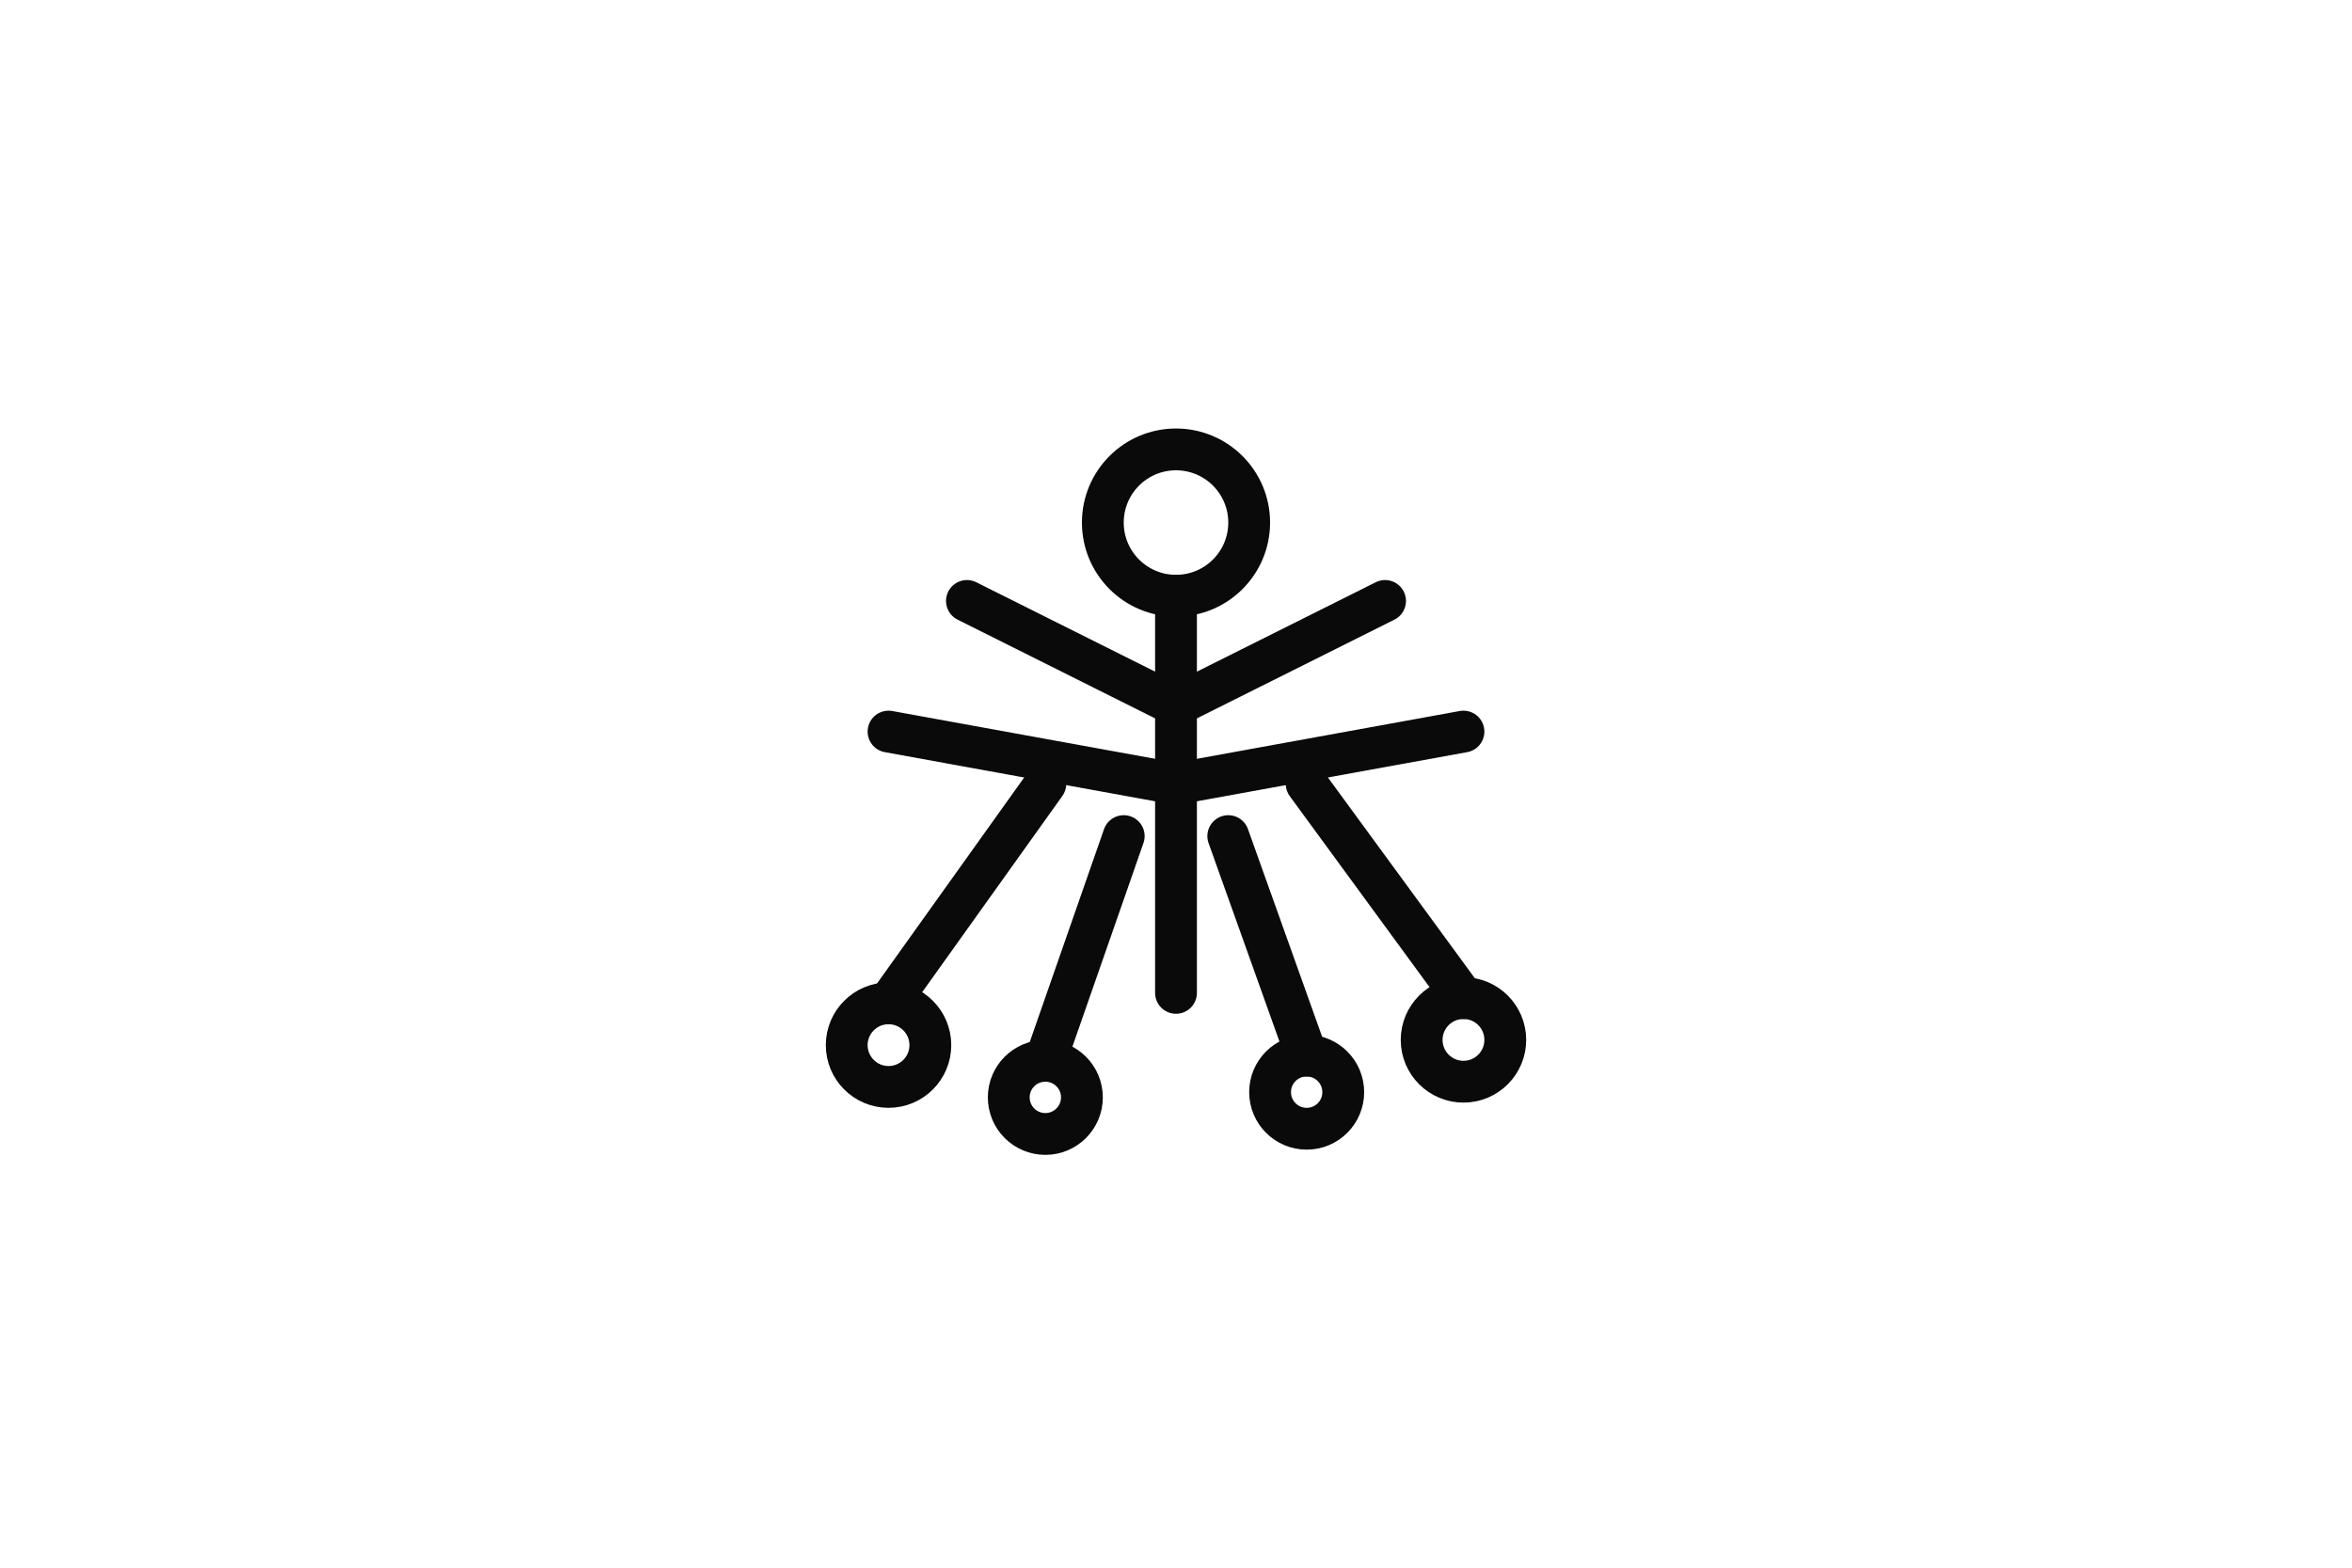
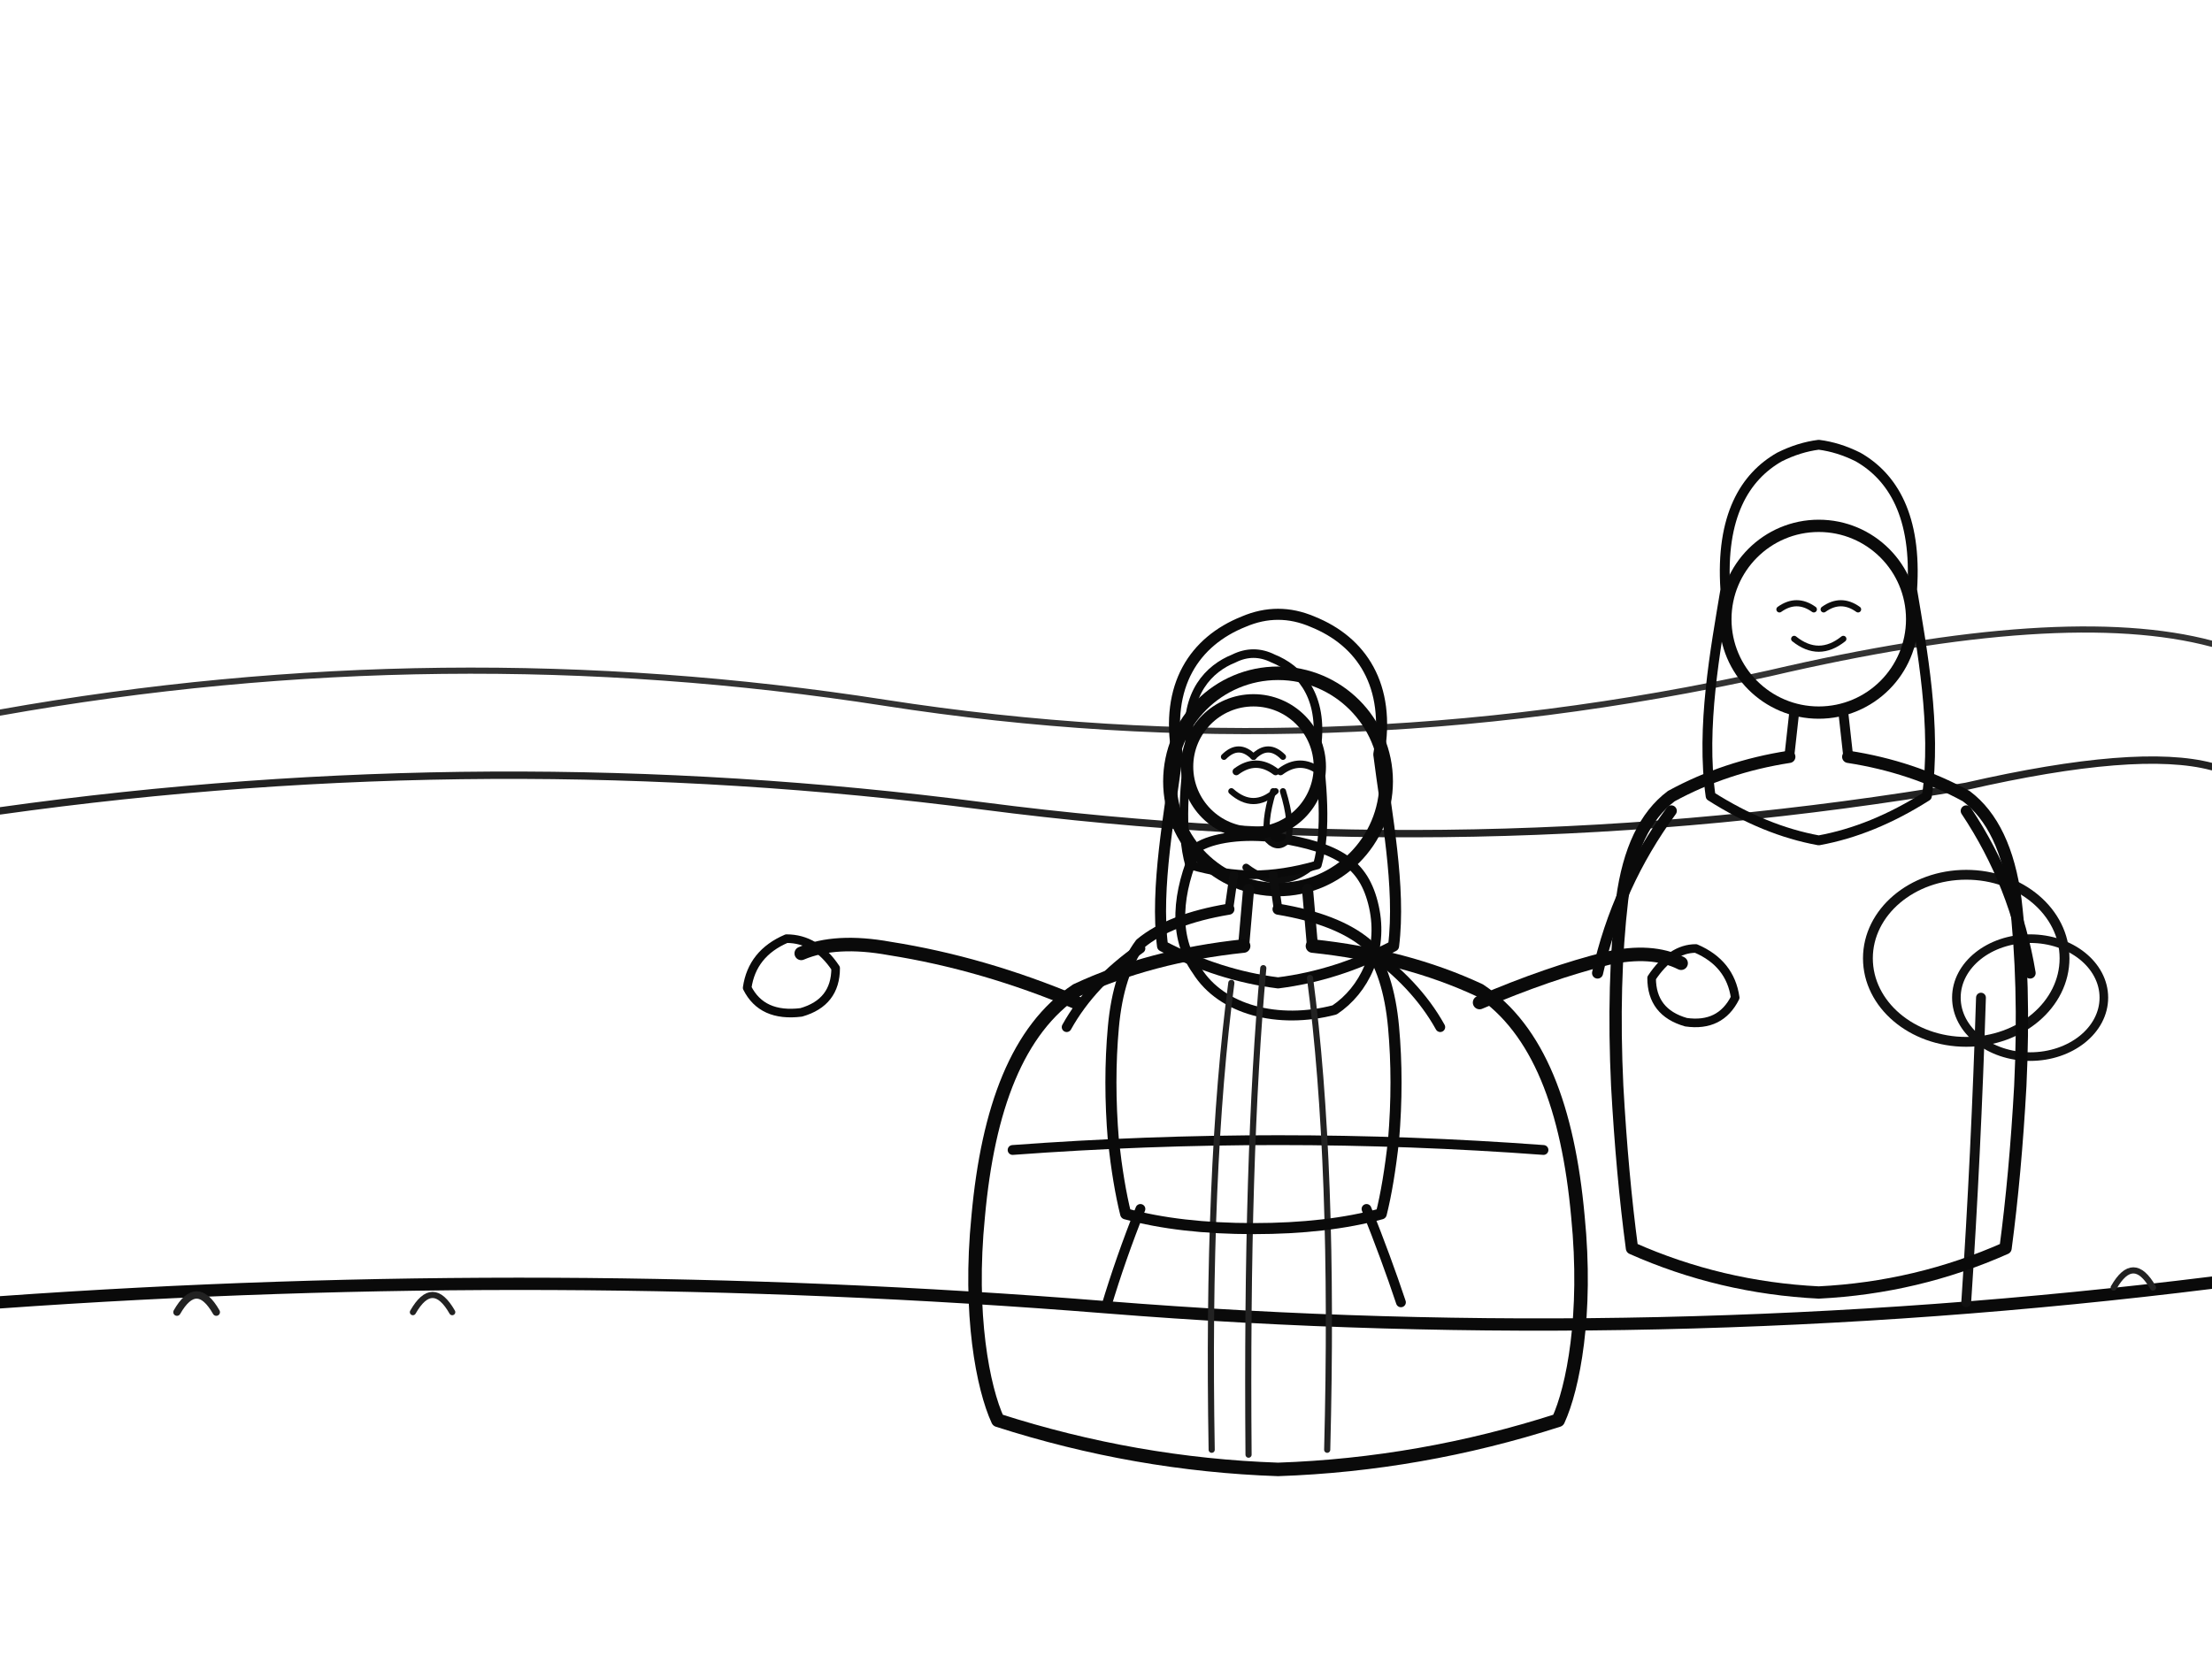
- <svg xmlns="http://www.w3.org/2000/svg" viewBox="0 0 900 600" width="900" height="600" aria-hidden="true">
-   <g fill="none" stroke="#0a0a0a" stroke-width="16" stroke-linecap="round" stroke-linejoin="round">
-     <circle cx="450" cy="200" r="28" />
-     <line x1="450" y1="228" x2="450" y2="380" />
-     <line x1="450" y1="270" x2="370" y2="230" />
-     <line x1="450" y1="270" x2="530" y2="230" />
-     <line x1="450" y1="300" x2="340" y2="280" />
-     <line x1="450" y1="300" x2="560" y2="280" />
-     <circle cx="340" cy="400" r="16" />
-     <line x1="340" y1="384" x2="400" y2="300" />
-     <circle cx="400" cy="420" r="14" />
-     <line x1="400" y1="406" x2="430" y2="320" />
-     <circle cx="500" cy="418" r="14" />
-     <line x1="500" y1="404" x2="470" y2="320" />
-     <circle cx="560" cy="398" r="16" />
-     <line x1="560" y1="382" x2="500" y2="300" />
-   </g>
+ <svg xmlns="http://www.w3.org/2000/svg" viewBox="0 0 900 680" width="900" height="680" aria-hidden="true">
+   <path d="M0,290 Q180,258 360,286 Q540,314 720,274 Q840,246 900,262" fill="none" stroke="#333" stroke-width="2.5" stroke-linecap="round" stroke-linejoin="round" />
+   <path d="M0,330 Q200,302 400,328 Q600,354 800,320 Q870,304 900,312" fill="none" stroke="#222" stroke-width="3" stroke-linecap="round" stroke-linejoin="round" />
+   <path d="M0,530 Q225,514 450,532 Q675,550 900,522" fill="none" stroke="#0a0a0a" stroke-width="5" stroke-linecap="round" stroke-linejoin="round" />
+   <path d="M800,530 Q804,470 806,406" fill="none" stroke="#111" stroke-width="4" stroke-linecap="round" stroke-linejoin="round" />
+   <ellipse cx="800" cy="390" rx="40" ry="34" fill="none" stroke="#111" stroke-width="4" />
+   <ellipse cx="826" cy="406" rx="30" ry="24" fill="none" stroke="#111" stroke-width="3.5" />
+   <circle cx="520" cy="318" r="44" fill="none" stroke="#0a0a0a" stroke-width="5.5" />
+   <path d="M479,307 C474,279 486,261 506,253 Q513,250 520,250 Q527,250 534,253 C554,261 566,279 561,307 C564,331 570,361 567,385 Q544,397 520,400 Q496,397 473,385 C470,361 476,331 479,307" fill="none" stroke="#0a0a0a" stroke-width="4.5" stroke-linecap="round" stroke-linejoin="round" />
+   <path d="M487,345 C479,363 477,381 487,395 C497,411 520,417 543,411 C555,403 563,387 559,369 C555,351 544,345 520,341 C506,339 493,341 487,345" fill="none" stroke="#0a0a0a" stroke-width="4" stroke-linecap="round" stroke-linejoin="round" />
+   <path d="M503,314 Q511,308 519,314" fill="none" stroke="#0d0d0d" stroke-width="3" stroke-linecap="round" />
+   <path d="M521,314 Q529,308 537,314" fill="none" stroke="#0d0d0d" stroke-width="3" stroke-linecap="round" />
+   <path d="M518,322 Q514,335 516,342 Q520,346 524,342 Q526,335 522,322" fill="none" stroke="#0d0d0d" stroke-width="2.5" stroke-linecap="round" />
+   <path d="M507,353 Q520,363 533,353" fill="none" stroke="#0d0d0d" stroke-width="3" stroke-linecap="round" />
+   <path d="M508,362 L506,385" fill="none" stroke="#0d0d0d" stroke-width="4.5" stroke-linecap="round" />
+   <path d="M532,362 L534,385" fill="none" stroke="#0d0d0d" stroke-width="4.5" stroke-linecap="round" />
+   <path d="M506,385 Q468,389 438,403 C414,419 402,451 398,495 C394,535 400,565 406,578 Q462,596 520,598 Q578,596 634,578 C640,565 646,535 642,495 C638,451 626,419 602,403 Q572,389 534,385" fill="none" stroke="#0a0a0a" stroke-width="5.5" stroke-linecap="round" stroke-linejoin="round" />
+   <path d="M412,468 Q520,460 628,468" fill="none" stroke="#0a0a0a" stroke-width="4" stroke-linecap="round" stroke-linejoin="round" />
+   <path d="M514,394 Q507,470 508,592" fill="none" stroke="#222" stroke-width="2.5" stroke-linecap="round" />
+   <path d="M501,400 Q491,476 493,590" fill="none" stroke="#222" stroke-width="2.5" stroke-linecap="round" />
+   <path d="M533,398 Q543,474 540,590" fill="none" stroke="#222" stroke-width="2.5" stroke-linecap="round" />
+   <path d="M438,408 Q400,392 362,386 Q340,382 326,388" fill="none" stroke="#0a0a0a" stroke-width="5.5" stroke-linecap="round" stroke-linejoin="round" />
+   <path d="M320,382 Q306,388 304,402 Q310,414 326,412 Q340,408 340,394 Q332,382 320,382" fill="none" stroke="#0a0a0a" stroke-width="3.5" stroke-linecap="round" stroke-linejoin="round" />
+   <path d="M602,408 Q630,396 654,390 Q672,386 684,392" fill="none" stroke="#0a0a0a" stroke-width="5.5" stroke-linecap="round" stroke-linejoin="round" />
+   <path d="M690,386 Q704,392 706,406 Q700,418 686,416 Q672,412 672,398 Q680,386 690,386" fill="none" stroke="#0a0a0a" stroke-width="3.5" stroke-linecap="round" stroke-linejoin="round" />
+   <circle cx="510" cy="312" r="27" fill="none" stroke="#0a0a0a" stroke-width="5" />
+   <path d="M484,302 C482,282 492,272 502,268 Q506,266 510,266 Q514,266 518,268 C528,272 538,282 536,302 C538,318 540,338 536,352 Q522,356 510,356 Q498,356 484,352 C480,338 482,318 484,302" fill="none" stroke="#0a0a0a" stroke-width="3.5" stroke-linecap="round" stroke-linejoin="round" />
+   <path d="M498,308 Q504,302 510,308" fill="none" stroke="#0d0d0d" stroke-width="2.5" stroke-linecap="round" />
+   <path d="M510,308 Q516,302 522,308" fill="none" stroke="#0d0d0d" stroke-width="2.5" stroke-linecap="round" />
+   <path d="M501,322 Q510,330 519,322" fill="none" stroke="#0d0d0d" stroke-width="2.5" stroke-linecap="round" />
+   <path d="M502,356 L500,370" fill="none" stroke="#0d0d0d" stroke-width="3.5" stroke-linecap="round" />
+   <path d="M518,356 L520,370" fill="none" stroke="#0d0d0d" stroke-width="3.5" stroke-linecap="round" />
+   <path d="M500,370 Q476,374 464,384 Q455,396 453,418 Q451,440 453,464 Q455,482 458,494 Q480,500 510,500 Q540,500 562,494 Q565,482 567,464 Q569,440 567,418 Q565,396 556,384 Q544,374 520,370" fill="none" stroke="#0a0a0a" stroke-width="4.5" stroke-linecap="round" stroke-linejoin="round" />
+   <path d="M464,386 Q444,400 434,418" fill="none" stroke="#0a0a0a" stroke-width="4" stroke-linecap="round" stroke-linejoin="round" />
+   <path d="M556,386 Q576,400 586,418" fill="none" stroke="#0a0a0a" stroke-width="4" stroke-linecap="round" stroke-linejoin="round" />
+   <path d="M464,492 Q456,512 450,532" fill="none" stroke="#0a0a0a" stroke-width="4" stroke-linecap="round" stroke-linejoin="round" />
+   <path d="M556,492 Q564,512 570,530" fill="none" stroke="#0a0a0a" stroke-width="4" stroke-linecap="round" stroke-linejoin="round" />
+   <circle cx="740" cy="252" r="38" fill="none" stroke="#0a0a0a" stroke-width="5" />
+   <path d="M702,240 C700,210 710,194 724,186 Q732,182 740,181 Q748,182 756,186 C770,194 780,210 778,240 C782,264 788,296 784,324 Q762,338 740,342 Q718,338 696,324 C692,296 698,264 702,240" fill="none" stroke="#0a0a0a" stroke-width="4" stroke-linecap="round" stroke-linejoin="round" />
+   <path d="M724,248 Q731,243 738,248" fill="none" stroke="#0d0d0d" stroke-width="2.5" stroke-linecap="round" />
+   <path d="M742,248 Q749,243 756,248" fill="none" stroke="#0d0d0d" stroke-width="2.5" stroke-linecap="round" />
+   <path d="M730,260 Q740,268 750,260" fill="none" stroke="#0d0d0d" stroke-width="2.5" stroke-linecap="round" />
+   <path d="M730,290 L728,308" fill="none" stroke="#0d0d0d" stroke-width="4" stroke-linecap="round" />
+   <path d="M750,290 L752,308" fill="none" stroke="#0d0d0d" stroke-width="4" stroke-linecap="round" />
+   <path d="M728,308 Q702,312 680,324 Q664,336 660,366 Q656,400 658,442 Q660,478 664,508 Q700,524 740,526 Q780,524 816,508 Q820,478 822,442 Q824,400 820,366 Q816,336 800,324 Q778,312 752,308" fill="none" stroke="#0a0a0a" stroke-width="5" stroke-linecap="round" stroke-linejoin="round" />
+   <path d="M680,330 Q658,360 650,396" fill="none" stroke="#0a0a0a" stroke-width="4.5" stroke-linecap="round" stroke-linejoin="round" />
+   <path d="M800,330 Q820,360 826,396" fill="none" stroke="#0a0a0a" stroke-width="4.5" stroke-linecap="round" stroke-linejoin="round" />
+   <path d="M72,534 Q80,520 88,534" fill="none" stroke="#222" stroke-width="3" stroke-linecap="round" />
+   <path d="M168,534 Q176,520 184,534" fill="none" stroke="#222" stroke-width="2.5" stroke-linecap="round" />
+   <path d="M860,524 Q868,510 876,524" fill="none" stroke="#222" stroke-width="2.5" stroke-linecap="round" />
</svg>
